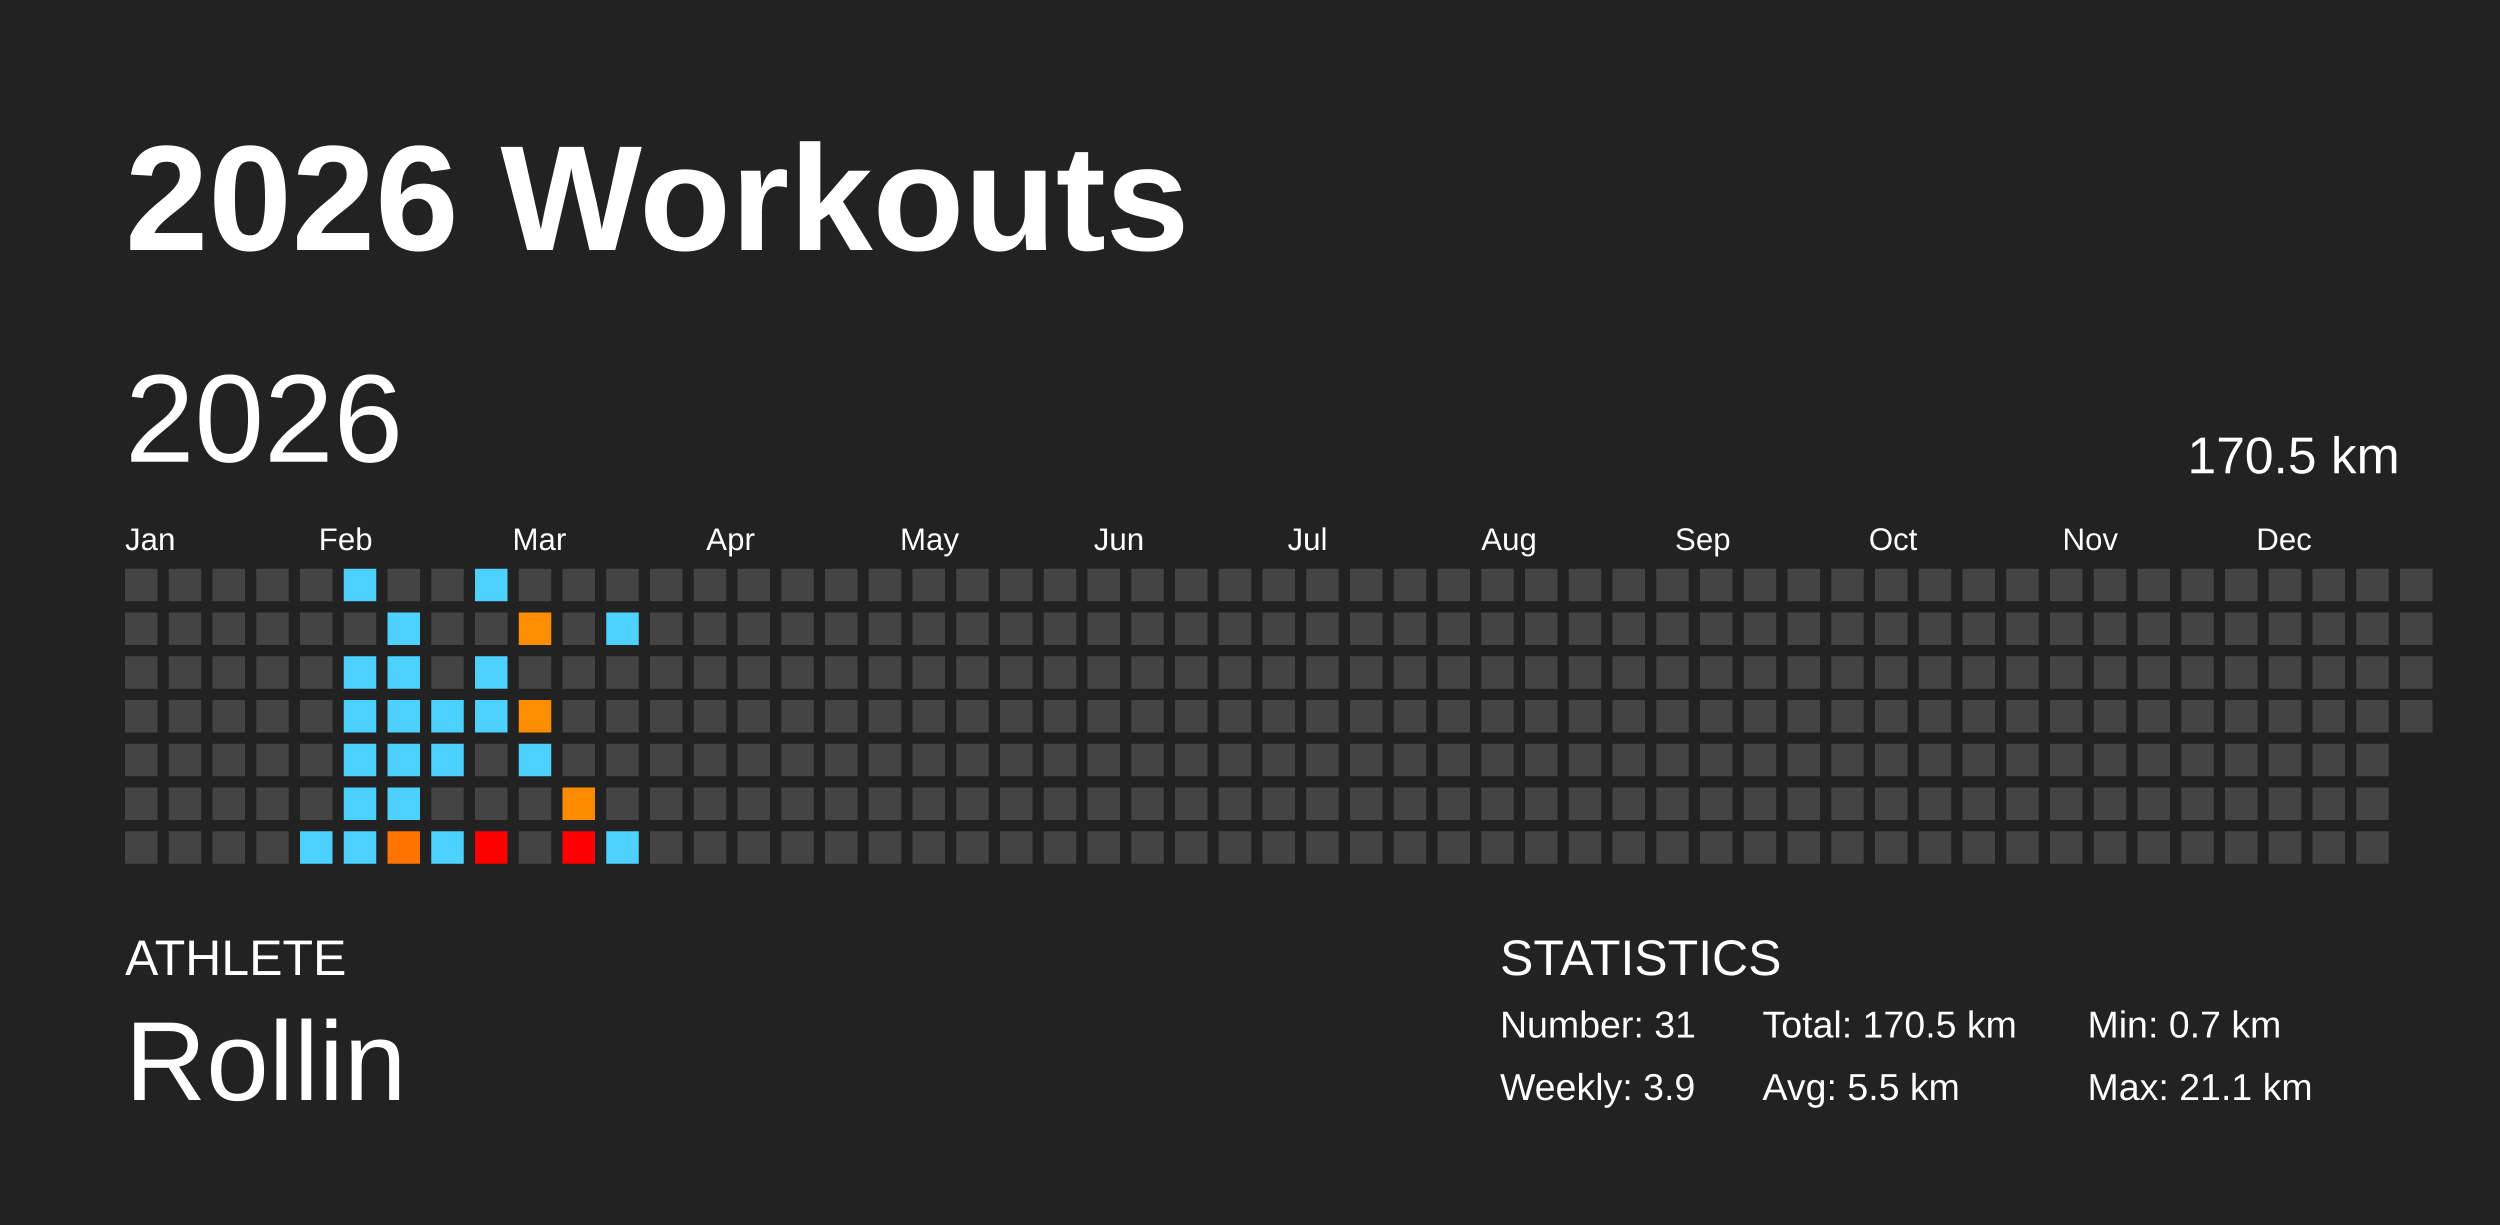
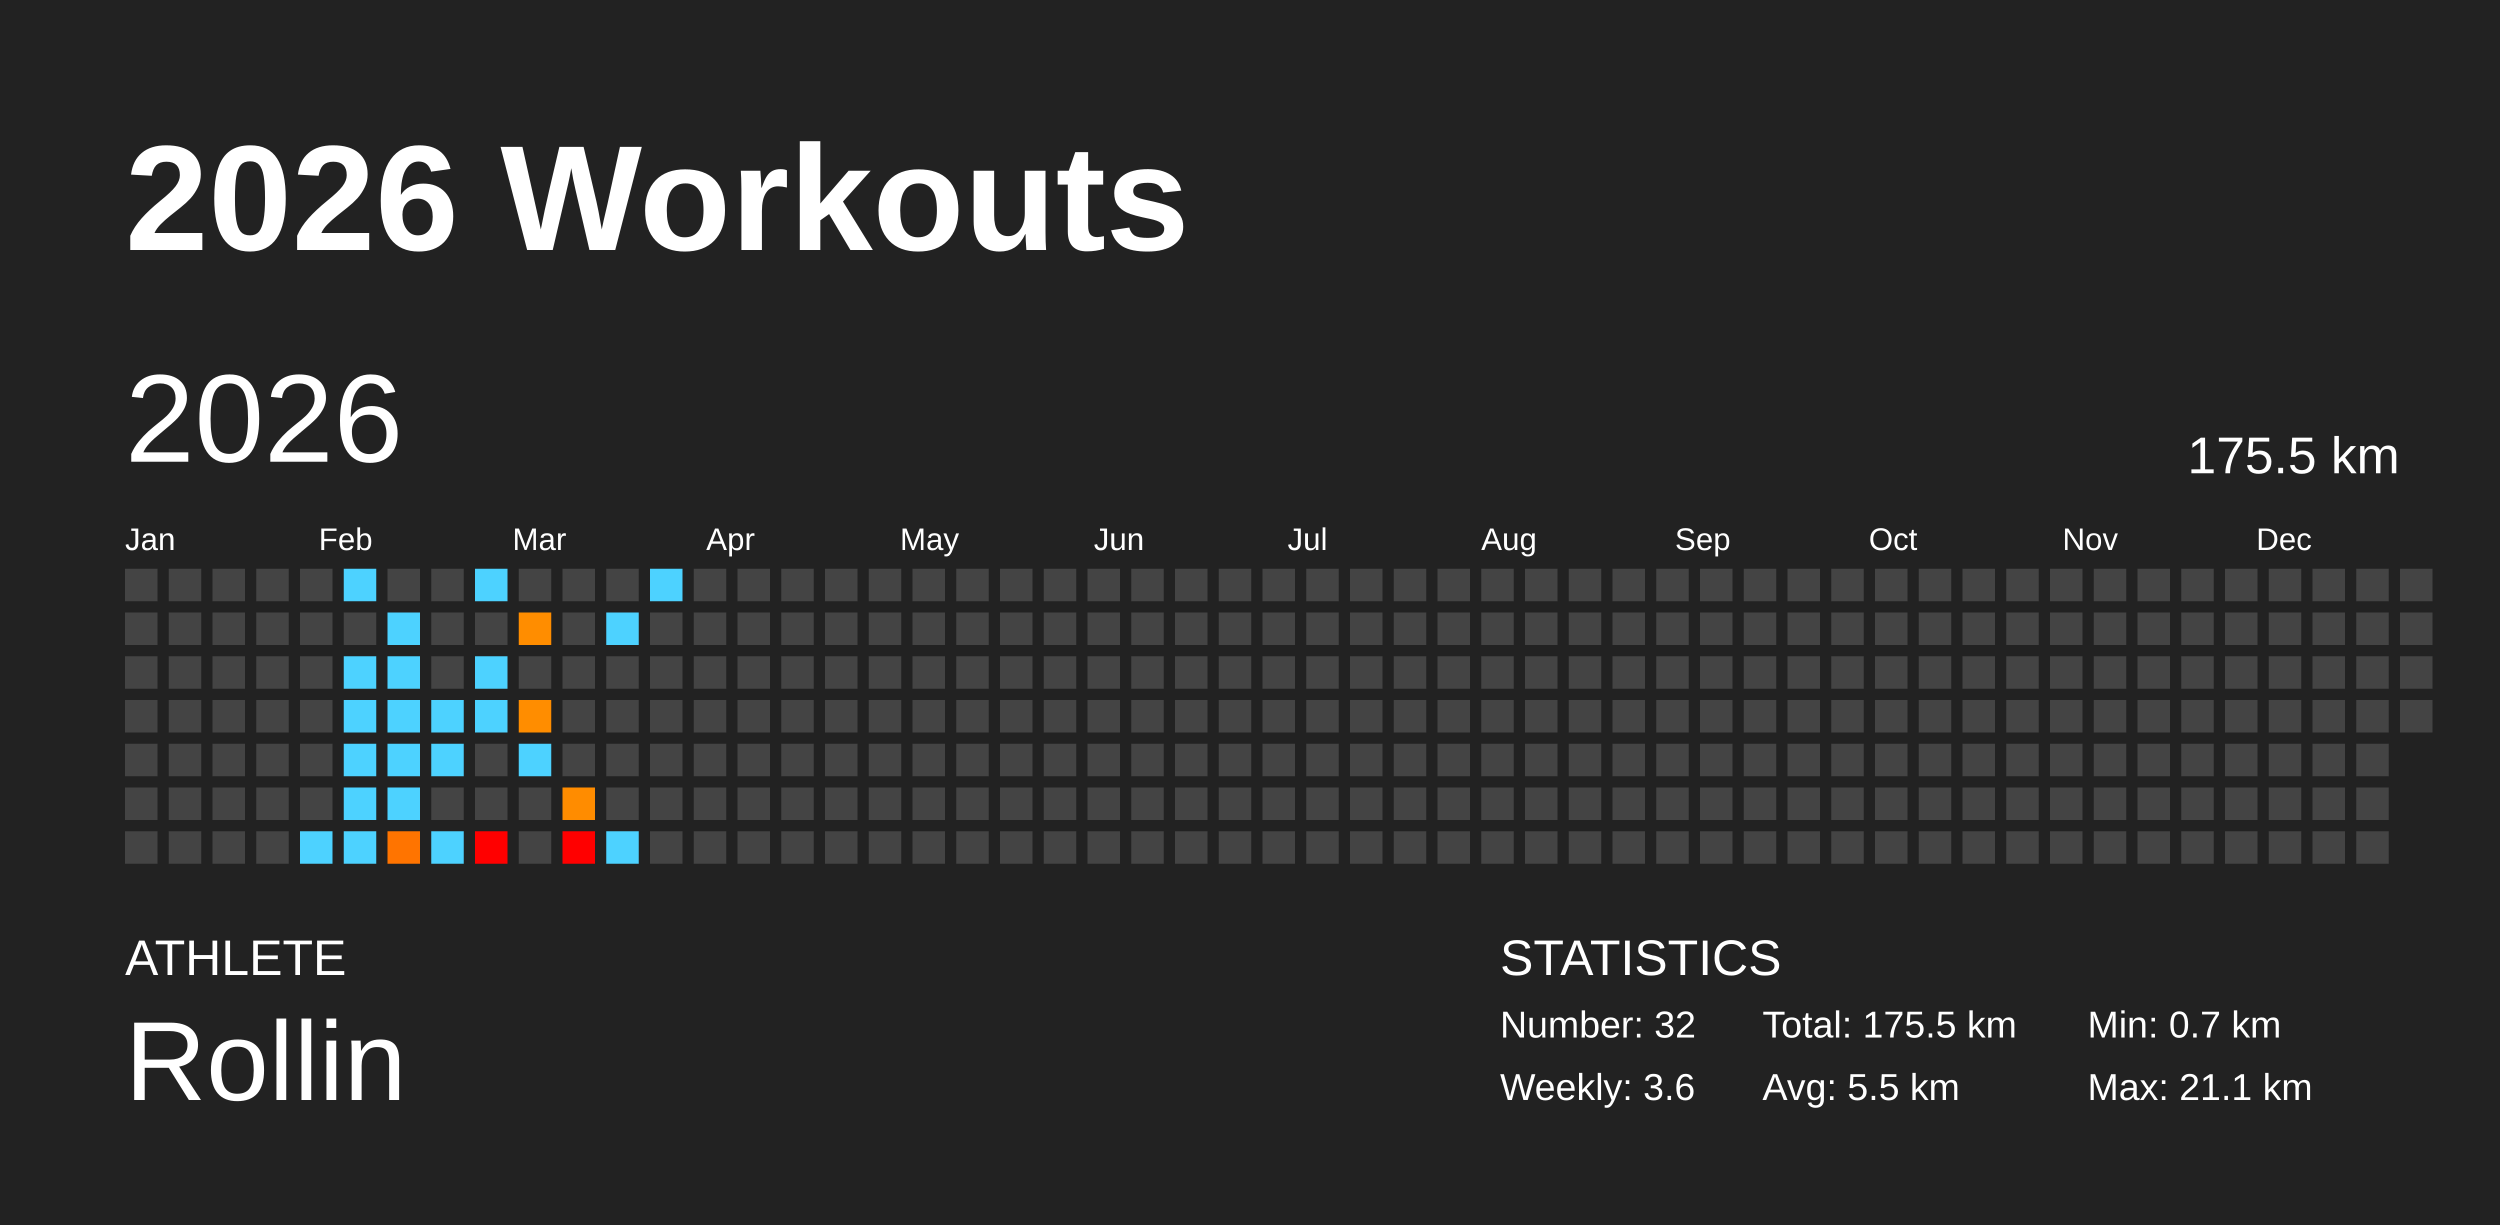
<svg xmlns="http://www.w3.org/2000/svg" baseProfile="full" height="98mm" version="1.1" viewBox="0,0,200,98" width="200mm">
  <defs />
  <rect fill="#222222" height="98" width="200" x="0" y="0" />
  <text fill="#FFFFFF" style="font-size:12px; font-family:Arial; font-weight:bold;" x="10" y="20">2026 Workouts</text>
  <text fill="#FFFFFF" style="font-size:4px; font-family:Arial" x="10" y="78">ATHLETE</text>
  <text fill="#FFFFFF" style="font-size:9px; font-family:Arial" x="10" y="88">Rollin</text>
  <text fill="#FFFFFF" style="font-size:4px; font-family:Arial" x="120" y="78">STATISTICS</text>
-   <text fill="#FFFFFF" style="font-size:3px; font-family:Arial" x="120" y="83">Number: 31</text>
-   <text fill="#FFFFFF" style="font-size:3px; font-family:Arial" x="120" y="88">Weekly: 3.9</text>
-   <text fill="#FFFFFF" style="font-size:3px; font-family:Arial" x="141" y="83">Total: 170.5 km</text>
+   <text fill="#FFFFFF" style="font-size:3px; font-family:Arial" x="120" y="83">Number: 32</text>
+   <text fill="#FFFFFF" style="font-size:3px; font-family:Arial" x="120" y="88">Weekly: 3.6</text>
+   <text fill="#FFFFFF" style="font-size:3px; font-family:Arial" x="141" y="83">Total: 175.5 km</text>
  <text fill="#FFFFFF" style="font-size:3px; font-family:Arial" x="141" y="88">Avg: 5.5 km</text>
  <text fill="#FFFFFF" style="font-size:3px; font-family:Arial" x="167" y="83">Min: 0.7 km</text>
  <text fill="#FFFFFF" style="font-size:3px; font-family:Arial" x="167" y="88">Max: 21.1 km</text>
  <text dominant-baseline="hanging" fill="#FFFFFF" style="font-size:10.0px; font-family:Arial;" x="10" y="30">2026</text>
-   <text dominant-baseline="hanging" fill="#FFFFFF" style="font-size:4.125px; font-family:Arial;" x="175" y="35">170.5 km</text>
+   <text dominant-baseline="hanging" fill="#FFFFFF" style="font-size:4.125px; font-family:Arial;" x="175" y="35">175.5 km</text>
  <text fill="#FFFFFF" style="font-size:2.5px; font-family:Arial" x="10.0" y="44">Jan</text>
  <text fill="#FFFFFF" style="font-size:2.5px; font-family:Arial" x="25.5" y="44">Feb</text>
  <text fill="#FFFFFF" style="font-size:2.5px; font-family:Arial" x="41.0" y="44">Mar</text>
  <text fill="#FFFFFF" style="font-size:2.5px; font-family:Arial" x="56.5" y="44">Apr</text>
  <text fill="#FFFFFF" style="font-size:2.5px; font-family:Arial" x="72.0" y="44">May</text>
  <text fill="#FFFFFF" style="font-size:2.5px; font-family:Arial" x="87.5" y="44">Jun</text>
  <text fill="#FFFFFF" style="font-size:2.5px; font-family:Arial" x="103.0" y="44">Jul</text>
  <text fill="#FFFFFF" style="font-size:2.5px; font-family:Arial" x="118.5" y="44">Aug</text>
  <text fill="#FFFFFF" style="font-size:2.5px; font-family:Arial" x="134.0" y="44">Sep</text>
  <text fill="#FFFFFF" style="font-size:2.5px; font-family:Arial" x="149.5" y="44">Oct</text>
  <text fill="#FFFFFF" style="font-size:2.5px; font-family:Arial" x="165.0" y="44">Nov</text>
  <text fill="#FFFFFF" style="font-size:2.5px; font-family:Arial" x="180.5" y="44">Dec</text>
  <rect fill="#444444" height="2.6" width="2.6" x="10.0" y="45.5" />
  <rect fill="#444444" height="2.6" width="2.6" x="10.0" y="49.0" />
  <rect fill="#444444" height="2.6" width="2.6" x="10.0" y="52.5" />
  <rect fill="#444444" height="2.6" width="2.6" x="10.0" y="56.0" />
  <rect fill="#444444" height="2.6" width="2.6" x="10.0" y="59.5" />
  <rect fill="#444444" height="2.6" width="2.6" x="10.0" y="63.0" />
  <rect fill="#444444" height="2.6" width="2.6" x="10.0" y="66.5" />
  <rect fill="#444444" height="2.6" width="2.6" x="13.5" y="45.5" />
  <rect fill="#444444" height="2.6" width="2.6" x="13.5" y="49.0" />
  <rect fill="#444444" height="2.6" width="2.6" x="13.5" y="52.5" />
  <rect fill="#444444" height="2.6" width="2.6" x="13.5" y="56.0" />
  <rect fill="#444444" height="2.6" width="2.6" x="13.5" y="59.5" />
  <rect fill="#444444" height="2.6" width="2.6" x="13.5" y="63.0" />
  <rect fill="#444444" height="2.6" width="2.6" x="13.5" y="66.5" />
  <rect fill="#444444" height="2.6" width="2.6" x="17.0" y="45.5" />
  <rect fill="#444444" height="2.6" width="2.6" x="17.0" y="49.0" />
  <rect fill="#444444" height="2.6" width="2.6" x="17.0" y="52.5" />
  <rect fill="#444444" height="2.6" width="2.6" x="17.0" y="56.0" />
  <rect fill="#444444" height="2.6" width="2.6" x="17.0" y="59.5" />
  <rect fill="#444444" height="2.6" width="2.6" x="17.0" y="63.0" />
  <rect fill="#444444" height="2.6" width="2.6" x="17.0" y="66.5" />
  <rect fill="#444444" height="2.6" width="2.6" x="20.5" y="45.5" />
  <rect fill="#444444" height="2.6" width="2.6" x="20.5" y="49.0" />
  <rect fill="#444444" height="2.6" width="2.6" x="20.5" y="52.5" />
  <rect fill="#444444" height="2.6" width="2.6" x="20.5" y="56.0" />
  <rect fill="#444444" height="2.6" width="2.6" x="20.5" y="59.5" />
  <rect fill="#444444" height="2.6" width="2.6" x="20.5" y="63.0" />
  <rect fill="#444444" height="2.6" width="2.6" x="20.5" y="66.5" />
  <rect fill="#444444" height="2.6" width="2.6" x="24.0" y="45.5" />
  <rect fill="#444444" height="2.6" width="2.6" x="24.0" y="49.0" />
  <rect fill="#444444" height="2.6" width="2.6" x="24.0" y="52.5" />
  <rect fill="#444444" height="2.6" width="2.6" x="24.0" y="56.0" />
  <rect fill="#444444" height="2.6" width="2.6" x="24.0" y="59.5" />
  <rect fill="#444444" height="2.6" width="2.6" x="24.0" y="63.0" />
  <rect fill="#4dd2ff" height="2.6" width="2.6" x="24.0" y="66.5" />
  <rect fill="#4dd2ff" height="2.6" width="2.6" x="27.5" y="45.5" />
  <rect fill="#444444" height="2.6" width="2.6" x="27.5" y="49.0" />
  <rect fill="#4dd2ff" height="2.6" width="2.6" x="27.5" y="52.5" />
  <rect fill="#4dd2ff" height="2.6" width="2.6" x="27.5" y="56.0" />
  <rect fill="#4dd2ff" height="2.6" width="2.6" x="27.5" y="59.5" />
  <rect fill="#4dd2ff" height="2.6" width="2.6" x="27.5" y="63.0" />
  <rect fill="#4dd2ff" height="2.6" width="2.6" x="27.5" y="66.5" />
  <rect fill="#444444" height="2.6" width="2.6" x="31.0" y="45.5" />
  <rect fill="#4dd2ff" height="2.6" width="2.6" x="31.0" y="49.0" />
  <rect fill="#4dd2ff" height="2.6" width="2.6" x="31.0" y="52.5" />
  <rect fill="#4dd2ff" height="2.6" width="2.6" x="31.0" y="56.0" />
  <rect fill="#4dd2ff" height="2.6" width="2.6" x="31.0" y="59.5" />
  <rect fill="#4dd2ff" height="2.6" width="2.6" x="31.0" y="63.0" />
  <rect fill="#ff7400" height="2.6" width="2.6" x="31.0" y="66.5" />
  <rect fill="#444444" height="2.6" width="2.6" x="34.5" y="45.5" />
  <rect fill="#444444" height="2.6" width="2.6" x="34.5" y="49.0" />
  <rect fill="#444444" height="2.6" width="2.6" x="34.5" y="52.5" />
  <rect fill="#4dd2ff" height="2.6" width="2.6" x="34.5" y="56.0" />
  <rect fill="#4dd2ff" height="2.6" width="2.6" x="34.5" y="59.5" />
  <rect fill="#444444" height="2.6" width="2.6" x="34.5" y="63.0" />
  <rect fill="#4dd2ff" height="2.6" width="2.6" x="34.5" y="66.5" />
  <rect fill="#4dd2ff" height="2.6" width="2.6" x="38.0" y="45.5" />
  <rect fill="#444444" height="2.6" width="2.6" x="38.0" y="49.0" />
  <rect fill="#4dd2ff" height="2.6" width="2.6" x="38.0" y="52.5" />
  <rect fill="#4dd2ff" height="2.6" width="2.6" x="38.0" y="56.0" />
  <rect fill="#444444" height="2.6" width="2.6" x="38.0" y="59.5" />
  <rect fill="#444444" height="2.6" width="2.6" x="38.0" y="63.0" />
  <rect fill="red" height="2.6" width="2.6" x="38.0" y="66.5" />
  <rect fill="#444444" height="2.6" width="2.6" x="41.5" y="45.5" />
  <rect fill="#ff8d00" height="2.6" width="2.6" x="41.5" y="49.0" />
  <rect fill="#444444" height="2.6" width="2.6" x="41.5" y="52.5" />
  <rect fill="#ff8d00" height="2.6" width="2.6" x="41.5" y="56.0" />
  <rect fill="#4dd2ff" height="2.6" width="2.6" x="41.5" y="59.5" />
  <rect fill="#444444" height="2.6" width="2.6" x="41.5" y="63.0" />
  <rect fill="#444444" height="2.6" width="2.6" x="41.5" y="66.5" />
  <rect fill="#444444" height="2.6" width="2.6" x="45.0" y="45.5" />
  <rect fill="#444444" height="2.6" width="2.6" x="45.0" y="49.0" />
  <rect fill="#444444" height="2.6" width="2.6" x="45.0" y="52.5" />
  <rect fill="#444444" height="2.6" width="2.6" x="45.0" y="56.0" />
  <rect fill="#444444" height="2.6" width="2.6" x="45.0" y="59.5" />
  <rect fill="#ff8c00" height="2.6" width="2.6" x="45.0" y="63.0" />
  <rect fill="red" height="2.6" width="2.6" x="45.0" y="66.5" />
  <rect fill="#444444" height="2.6" width="2.6" x="48.5" y="45.5" />
  <rect fill="#4dd2ff" height="2.6" width="2.6" x="48.5" y="49.0" />
  <rect fill="#444444" height="2.6" width="2.6" x="48.5" y="52.5" />
  <rect fill="#444444" height="2.6" width="2.6" x="48.5" y="56.0" />
  <rect fill="#444444" height="2.6" width="2.6" x="48.5" y="59.5" />
  <rect fill="#444444" height="2.6" width="2.6" x="48.5" y="63.0" />
  <rect fill="#4dd2ff" height="2.6" width="2.6" x="48.5" y="66.5" />
-   <rect fill="#444444" height="2.6" width="2.6" x="52.0" y="45.5" />
+   <rect fill="#4dd2ff" height="2.6" width="2.6" x="52.0" y="45.5" />
  <rect fill="#444444" height="2.6" width="2.6" x="52.0" y="49.0" />
  <rect fill="#444444" height="2.6" width="2.6" x="52.0" y="52.5" />
  <rect fill="#444444" height="2.6" width="2.6" x="52.0" y="56.0" />
  <rect fill="#444444" height="2.6" width="2.6" x="52.0" y="59.5" />
  <rect fill="#444444" height="2.6" width="2.6" x="52.0" y="63.0" />
  <rect fill="#444444" height="2.6" width="2.6" x="52.0" y="66.5" />
  <rect fill="#444444" height="2.6" width="2.6" x="55.5" y="45.5" />
  <rect fill="#444444" height="2.6" width="2.6" x="55.5" y="49.0" />
  <rect fill="#444444" height="2.6" width="2.6" x="55.5" y="52.5" />
  <rect fill="#444444" height="2.6" width="2.6" x="55.5" y="56.0" />
  <rect fill="#444444" height="2.6" width="2.6" x="55.5" y="59.5" />
  <rect fill="#444444" height="2.6" width="2.6" x="55.5" y="63.0" />
  <rect fill="#444444" height="2.6" width="2.6" x="55.5" y="66.5" />
  <rect fill="#444444" height="2.6" width="2.6" x="59.0" y="45.5" />
  <rect fill="#444444" height="2.6" width="2.6" x="59.0" y="49.0" />
  <rect fill="#444444" height="2.6" width="2.6" x="59.0" y="52.5" />
  <rect fill="#444444" height="2.6" width="2.6" x="59.0" y="56.0" />
  <rect fill="#444444" height="2.6" width="2.6" x="59.0" y="59.5" />
  <rect fill="#444444" height="2.6" width="2.6" x="59.0" y="63.0" />
  <rect fill="#444444" height="2.6" width="2.6" x="59.0" y="66.5" />
  <rect fill="#444444" height="2.6" width="2.6" x="62.5" y="45.5" />
  <rect fill="#444444" height="2.6" width="2.6" x="62.5" y="49.0" />
  <rect fill="#444444" height="2.6" width="2.6" x="62.5" y="52.5" />
  <rect fill="#444444" height="2.6" width="2.6" x="62.5" y="56.0" />
  <rect fill="#444444" height="2.6" width="2.6" x="62.5" y="59.5" />
  <rect fill="#444444" height="2.6" width="2.6" x="62.5" y="63.0" />
  <rect fill="#444444" height="2.6" width="2.6" x="62.5" y="66.5" />
  <rect fill="#444444" height="2.6" width="2.6" x="66.0" y="45.5" />
  <rect fill="#444444" height="2.6" width="2.6" x="66.0" y="49.0" />
  <rect fill="#444444" height="2.6" width="2.6" x="66.0" y="52.5" />
  <rect fill="#444444" height="2.6" width="2.6" x="66.0" y="56.0" />
  <rect fill="#444444" height="2.6" width="2.6" x="66.0" y="59.5" />
  <rect fill="#444444" height="2.6" width="2.6" x="66.0" y="63.0" />
  <rect fill="#444444" height="2.6" width="2.6" x="66.0" y="66.5" />
  <rect fill="#444444" height="2.6" width="2.6" x="69.5" y="45.5" />
  <rect fill="#444444" height="2.6" width="2.6" x="69.5" y="49.0" />
  <rect fill="#444444" height="2.6" width="2.6" x="69.5" y="52.5" />
  <rect fill="#444444" height="2.6" width="2.6" x="69.5" y="56.0" />
  <rect fill="#444444" height="2.6" width="2.6" x="69.5" y="59.5" />
  <rect fill="#444444" height="2.6" width="2.6" x="69.5" y="63.0" />
  <rect fill="#444444" height="2.6" width="2.6" x="69.5" y="66.5" />
  <rect fill="#444444" height="2.6" width="2.6" x="73.0" y="45.5" />
  <rect fill="#444444" height="2.6" width="2.6" x="73.0" y="49.0" />
  <rect fill="#444444" height="2.6" width="2.6" x="73.0" y="52.5" />
  <rect fill="#444444" height="2.6" width="2.6" x="73.0" y="56.0" />
  <rect fill="#444444" height="2.6" width="2.6" x="73.0" y="59.5" />
  <rect fill="#444444" height="2.6" width="2.6" x="73.0" y="63.0" />
  <rect fill="#444444" height="2.6" width="2.6" x="73.0" y="66.5" />
  <rect fill="#444444" height="2.6" width="2.6" x="76.5" y="45.5" />
  <rect fill="#444444" height="2.6" width="2.6" x="76.5" y="49.0" />
  <rect fill="#444444" height="2.6" width="2.6" x="76.5" y="52.5" />
  <rect fill="#444444" height="2.6" width="2.6" x="76.5" y="56.0" />
  <rect fill="#444444" height="2.6" width="2.6" x="76.5" y="59.5" />
  <rect fill="#444444" height="2.6" width="2.6" x="76.5" y="63.0" />
  <rect fill="#444444" height="2.6" width="2.6" x="76.5" y="66.5" />
  <rect fill="#444444" height="2.6" width="2.6" x="80.0" y="45.5" />
  <rect fill="#444444" height="2.6" width="2.6" x="80.0" y="49.0" />
  <rect fill="#444444" height="2.6" width="2.6" x="80.0" y="52.5" />
  <rect fill="#444444" height="2.6" width="2.6" x="80.0" y="56.0" />
  <rect fill="#444444" height="2.6" width="2.6" x="80.0" y="59.5" />
  <rect fill="#444444" height="2.6" width="2.6" x="80.0" y="63.0" />
  <rect fill="#444444" height="2.6" width="2.6" x="80.0" y="66.5" />
  <rect fill="#444444" height="2.6" width="2.6" x="83.5" y="45.5" />
  <rect fill="#444444" height="2.6" width="2.6" x="83.5" y="49.0" />
  <rect fill="#444444" height="2.6" width="2.6" x="83.5" y="52.5" />
  <rect fill="#444444" height="2.6" width="2.6" x="83.5" y="56.0" />
  <rect fill="#444444" height="2.6" width="2.6" x="83.5" y="59.5" />
  <rect fill="#444444" height="2.6" width="2.6" x="83.5" y="63.0" />
  <rect fill="#444444" height="2.6" width="2.6" x="83.5" y="66.5" />
  <rect fill="#444444" height="2.6" width="2.6" x="87.0" y="45.5" />
  <rect fill="#444444" height="2.6" width="2.6" x="87.0" y="49.0" />
  <rect fill="#444444" height="2.6" width="2.6" x="87.0" y="52.5" />
  <rect fill="#444444" height="2.6" width="2.6" x="87.0" y="56.0" />
  <rect fill="#444444" height="2.6" width="2.6" x="87.0" y="59.5" />
  <rect fill="#444444" height="2.6" width="2.6" x="87.0" y="63.0" />
  <rect fill="#444444" height="2.6" width="2.6" x="87.0" y="66.5" />
  <rect fill="#444444" height="2.6" width="2.6" x="90.5" y="45.5" />
  <rect fill="#444444" height="2.6" width="2.6" x="90.5" y="49.0" />
  <rect fill="#444444" height="2.6" width="2.6" x="90.5" y="52.5" />
  <rect fill="#444444" height="2.6" width="2.6" x="90.5" y="56.0" />
  <rect fill="#444444" height="2.6" width="2.6" x="90.5" y="59.5" />
  <rect fill="#444444" height="2.6" width="2.6" x="90.5" y="63.0" />
  <rect fill="#444444" height="2.6" width="2.6" x="90.5" y="66.5" />
  <rect fill="#444444" height="2.6" width="2.6" x="94.0" y="45.5" />
  <rect fill="#444444" height="2.6" width="2.6" x="94.0" y="49.0" />
  <rect fill="#444444" height="2.6" width="2.6" x="94.0" y="52.5" />
  <rect fill="#444444" height="2.6" width="2.6" x="94.0" y="56.0" />
  <rect fill="#444444" height="2.6" width="2.6" x="94.0" y="59.5" />
  <rect fill="#444444" height="2.6" width="2.6" x="94.0" y="63.0" />
  <rect fill="#444444" height="2.6" width="2.6" x="94.0" y="66.5" />
  <rect fill="#444444" height="2.6" width="2.6" x="97.5" y="45.5" />
  <rect fill="#444444" height="2.6" width="2.6" x="97.5" y="49.0" />
  <rect fill="#444444" height="2.6" width="2.6" x="97.5" y="52.5" />
  <rect fill="#444444" height="2.6" width="2.6" x="97.5" y="56.0" />
  <rect fill="#444444" height="2.6" width="2.6" x="97.5" y="59.5" />
  <rect fill="#444444" height="2.6" width="2.6" x="97.5" y="63.0" />
  <rect fill="#444444" height="2.6" width="2.6" x="97.5" y="66.5" />
  <rect fill="#444444" height="2.6" width="2.6" x="101.0" y="45.5" />
  <rect fill="#444444" height="2.6" width="2.6" x="101.0" y="49.0" />
  <rect fill="#444444" height="2.6" width="2.6" x="101.0" y="52.5" />
  <rect fill="#444444" height="2.6" width="2.6" x="101.0" y="56.0" />
  <rect fill="#444444" height="2.6" width="2.6" x="101.0" y="59.5" />
  <rect fill="#444444" height="2.6" width="2.6" x="101.0" y="63.0" />
  <rect fill="#444444" height="2.6" width="2.6" x="101.0" y="66.5" />
  <rect fill="#444444" height="2.6" width="2.6" x="104.5" y="45.5" />
  <rect fill="#444444" height="2.6" width="2.6" x="104.5" y="49.0" />
  <rect fill="#444444" height="2.6" width="2.6" x="104.5" y="52.5" />
  <rect fill="#444444" height="2.6" width="2.6" x="104.5" y="56.0" />
  <rect fill="#444444" height="2.6" width="2.6" x="104.5" y="59.5" />
  <rect fill="#444444" height="2.6" width="2.6" x="104.5" y="63.0" />
  <rect fill="#444444" height="2.6" width="2.6" x="104.5" y="66.5" />
  <rect fill="#444444" height="2.6" width="2.6" x="108.0" y="45.5" />
  <rect fill="#444444" height="2.6" width="2.6" x="108.0" y="49.0" />
  <rect fill="#444444" height="2.6" width="2.6" x="108.0" y="52.5" />
  <rect fill="#444444" height="2.6" width="2.6" x="108.0" y="56.0" />
  <rect fill="#444444" height="2.6" width="2.6" x="108.0" y="59.5" />
  <rect fill="#444444" height="2.6" width="2.6" x="108.0" y="63.0" />
  <rect fill="#444444" height="2.6" width="2.6" x="108.0" y="66.5" />
  <rect fill="#444444" height="2.6" width="2.6" x="111.5" y="45.5" />
  <rect fill="#444444" height="2.6" width="2.6" x="111.5" y="49.0" />
  <rect fill="#444444" height="2.6" width="2.6" x="111.5" y="52.5" />
  <rect fill="#444444" height="2.6" width="2.6" x="111.5" y="56.0" />
  <rect fill="#444444" height="2.6" width="2.6" x="111.5" y="59.5" />
  <rect fill="#444444" height="2.6" width="2.6" x="111.5" y="63.0" />
  <rect fill="#444444" height="2.6" width="2.6" x="111.5" y="66.5" />
  <rect fill="#444444" height="2.6" width="2.6" x="115.0" y="45.5" />
  <rect fill="#444444" height="2.6" width="2.6" x="115.0" y="49.0" />
  <rect fill="#444444" height="2.6" width="2.6" x="115.0" y="52.5" />
  <rect fill="#444444" height="2.6" width="2.6" x="115.0" y="56.0" />
  <rect fill="#444444" height="2.6" width="2.6" x="115.0" y="59.5" />
  <rect fill="#444444" height="2.6" width="2.6" x="115.0" y="63.0" />
  <rect fill="#444444" height="2.6" width="2.6" x="115.0" y="66.5" />
  <rect fill="#444444" height="2.6" width="2.6" x="118.5" y="45.5" />
  <rect fill="#444444" height="2.6" width="2.6" x="118.5" y="49.0" />
  <rect fill="#444444" height="2.6" width="2.6" x="118.5" y="52.5" />
  <rect fill="#444444" height="2.6" width="2.6" x="118.5" y="56.0" />
  <rect fill="#444444" height="2.6" width="2.6" x="118.5" y="59.5" />
  <rect fill="#444444" height="2.6" width="2.6" x="118.5" y="63.0" />
  <rect fill="#444444" height="2.6" width="2.6" x="118.5" y="66.5" />
  <rect fill="#444444" height="2.6" width="2.6" x="122.0" y="45.5" />
  <rect fill="#444444" height="2.6" width="2.6" x="122.0" y="49.0" />
  <rect fill="#444444" height="2.6" width="2.6" x="122.0" y="52.5" />
  <rect fill="#444444" height="2.6" width="2.6" x="122.0" y="56.0" />
  <rect fill="#444444" height="2.6" width="2.6" x="122.0" y="59.5" />
  <rect fill="#444444" height="2.6" width="2.6" x="122.0" y="63.0" />
  <rect fill="#444444" height="2.6" width="2.6" x="122.0" y="66.5" />
  <rect fill="#444444" height="2.6" width="2.6" x="125.5" y="45.5" />
  <rect fill="#444444" height="2.6" width="2.6" x="125.5" y="49.0" />
  <rect fill="#444444" height="2.6" width="2.6" x="125.5" y="52.5" />
  <rect fill="#444444" height="2.6" width="2.6" x="125.5" y="56.0" />
  <rect fill="#444444" height="2.6" width="2.6" x="125.5" y="59.5" />
  <rect fill="#444444" height="2.6" width="2.6" x="125.5" y="63.0" />
  <rect fill="#444444" height="2.6" width="2.6" x="125.5" y="66.5" />
  <rect fill="#444444" height="2.6" width="2.6" x="129.0" y="45.5" />
  <rect fill="#444444" height="2.6" width="2.6" x="129.0" y="49.0" />
  <rect fill="#444444" height="2.6" width="2.6" x="129.0" y="52.5" />
  <rect fill="#444444" height="2.6" width="2.6" x="129.0" y="56.0" />
  <rect fill="#444444" height="2.6" width="2.6" x="129.0" y="59.5" />
  <rect fill="#444444" height="2.6" width="2.6" x="129.0" y="63.0" />
  <rect fill="#444444" height="2.6" width="2.6" x="129.0" y="66.5" />
  <rect fill="#444444" height="2.6" width="2.6" x="132.5" y="45.5" />
  <rect fill="#444444" height="2.6" width="2.6" x="132.5" y="49.0" />
  <rect fill="#444444" height="2.6" width="2.6" x="132.5" y="52.5" />
  <rect fill="#444444" height="2.6" width="2.6" x="132.5" y="56.0" />
  <rect fill="#444444" height="2.6" width="2.6" x="132.5" y="59.5" />
  <rect fill="#444444" height="2.6" width="2.6" x="132.5" y="63.0" />
  <rect fill="#444444" height="2.6" width="2.6" x="132.5" y="66.5" />
  <rect fill="#444444" height="2.6" width="2.6" x="136.0" y="45.5" />
  <rect fill="#444444" height="2.6" width="2.6" x="136.0" y="49.0" />
  <rect fill="#444444" height="2.6" width="2.6" x="136.0" y="52.5" />
  <rect fill="#444444" height="2.6" width="2.6" x="136.0" y="56.0" />
  <rect fill="#444444" height="2.6" width="2.6" x="136.0" y="59.5" />
  <rect fill="#444444" height="2.6" width="2.6" x="136.0" y="63.0" />
  <rect fill="#444444" height="2.6" width="2.6" x="136.0" y="66.5" />
  <rect fill="#444444" height="2.6" width="2.6" x="139.5" y="45.5" />
  <rect fill="#444444" height="2.6" width="2.6" x="139.5" y="49.0" />
  <rect fill="#444444" height="2.6" width="2.6" x="139.5" y="52.5" />
  <rect fill="#444444" height="2.6" width="2.6" x="139.5" y="56.0" />
  <rect fill="#444444" height="2.6" width="2.6" x="139.5" y="59.5" />
  <rect fill="#444444" height="2.6" width="2.6" x="139.5" y="63.0" />
  <rect fill="#444444" height="2.6" width="2.6" x="139.5" y="66.5" />
  <rect fill="#444444" height="2.6" width="2.6" x="143.0" y="45.5" />
  <rect fill="#444444" height="2.6" width="2.6" x="143.0" y="49.0" />
  <rect fill="#444444" height="2.6" width="2.6" x="143.0" y="52.5" />
  <rect fill="#444444" height="2.6" width="2.6" x="143.0" y="56.0" />
  <rect fill="#444444" height="2.6" width="2.6" x="143.0" y="59.5" />
  <rect fill="#444444" height="2.6" width="2.6" x="143.0" y="63.0" />
  <rect fill="#444444" height="2.6" width="2.6" x="143.0" y="66.5" />
  <rect fill="#444444" height="2.6" width="2.6" x="146.5" y="45.5" />
  <rect fill="#444444" height="2.6" width="2.6" x="146.5" y="49.0" />
  <rect fill="#444444" height="2.6" width="2.6" x="146.5" y="52.5" />
  <rect fill="#444444" height="2.6" width="2.6" x="146.5" y="56.0" />
  <rect fill="#444444" height="2.6" width="2.6" x="146.5" y="59.5" />
  <rect fill="#444444" height="2.6" width="2.6" x="146.5" y="63.0" />
  <rect fill="#444444" height="2.6" width="2.6" x="146.5" y="66.5" />
  <rect fill="#444444" height="2.6" width="2.6" x="150.0" y="45.5" />
  <rect fill="#444444" height="2.6" width="2.6" x="150.0" y="49.0" />
  <rect fill="#444444" height="2.6" width="2.6" x="150.0" y="52.5" />
  <rect fill="#444444" height="2.6" width="2.6" x="150.0" y="56.0" />
  <rect fill="#444444" height="2.6" width="2.6" x="150.0" y="59.5" />
  <rect fill="#444444" height="2.6" width="2.6" x="150.0" y="63.0" />
  <rect fill="#444444" height="2.6" width="2.6" x="150.0" y="66.5" />
  <rect fill="#444444" height="2.6" width="2.6" x="153.5" y="45.5" />
  <rect fill="#444444" height="2.6" width="2.6" x="153.5" y="49.0" />
  <rect fill="#444444" height="2.6" width="2.6" x="153.5" y="52.5" />
  <rect fill="#444444" height="2.6" width="2.6" x="153.5" y="56.0" />
  <rect fill="#444444" height="2.6" width="2.6" x="153.5" y="59.5" />
  <rect fill="#444444" height="2.6" width="2.6" x="153.5" y="63.0" />
  <rect fill="#444444" height="2.6" width="2.6" x="153.5" y="66.5" />
  <rect fill="#444444" height="2.6" width="2.6" x="157.0" y="45.5" />
  <rect fill="#444444" height="2.6" width="2.6" x="157.0" y="49.0" />
  <rect fill="#444444" height="2.6" width="2.6" x="157.0" y="52.5" />
  <rect fill="#444444" height="2.6" width="2.6" x="157.0" y="56.0" />
  <rect fill="#444444" height="2.6" width="2.6" x="157.0" y="59.5" />
  <rect fill="#444444" height="2.6" width="2.6" x="157.0" y="63.0" />
  <rect fill="#444444" height="2.6" width="2.6" x="157.0" y="66.5" />
  <rect fill="#444444" height="2.6" width="2.6" x="160.5" y="45.5" />
  <rect fill="#444444" height="2.6" width="2.6" x="160.5" y="49.0" />
  <rect fill="#444444" height="2.6" width="2.6" x="160.5" y="52.5" />
  <rect fill="#444444" height="2.6" width="2.6" x="160.5" y="56.0" />
  <rect fill="#444444" height="2.6" width="2.6" x="160.5" y="59.5" />
  <rect fill="#444444" height="2.6" width="2.6" x="160.5" y="63.0" />
  <rect fill="#444444" height="2.6" width="2.6" x="160.5" y="66.5" />
  <rect fill="#444444" height="2.6" width="2.6" x="164.0" y="45.5" />
  <rect fill="#444444" height="2.6" width="2.6" x="164.0" y="49.0" />
  <rect fill="#444444" height="2.6" width="2.6" x="164.0" y="52.5" />
  <rect fill="#444444" height="2.6" width="2.6" x="164.0" y="56.0" />
  <rect fill="#444444" height="2.6" width="2.6" x="164.0" y="59.5" />
  <rect fill="#444444" height="2.6" width="2.6" x="164.0" y="63.0" />
  <rect fill="#444444" height="2.6" width="2.6" x="164.0" y="66.5" />
  <rect fill="#444444" height="2.6" width="2.6" x="167.5" y="45.5" />
  <rect fill="#444444" height="2.6" width="2.6" x="167.5" y="49.0" />
  <rect fill="#444444" height="2.6" width="2.6" x="167.5" y="52.5" />
  <rect fill="#444444" height="2.6" width="2.6" x="167.5" y="56.0" />
  <rect fill="#444444" height="2.6" width="2.6" x="167.5" y="59.5" />
  <rect fill="#444444" height="2.6" width="2.6" x="167.5" y="63.0" />
  <rect fill="#444444" height="2.6" width="2.6" x="167.5" y="66.5" />
  <rect fill="#444444" height="2.6" width="2.6" x="171.0" y="45.5" />
  <rect fill="#444444" height="2.6" width="2.6" x="171.0" y="49.0" />
  <rect fill="#444444" height="2.6" width="2.6" x="171.0" y="52.5" />
  <rect fill="#444444" height="2.6" width="2.6" x="171.0" y="56.0" />
  <rect fill="#444444" height="2.6" width="2.6" x="171.0" y="59.5" />
  <rect fill="#444444" height="2.6" width="2.6" x="171.0" y="63.0" />
  <rect fill="#444444" height="2.6" width="2.6" x="171.0" y="66.5" />
  <rect fill="#444444" height="2.6" width="2.6" x="174.5" y="45.5" />
  <rect fill="#444444" height="2.6" width="2.6" x="174.5" y="49.0" />
  <rect fill="#444444" height="2.6" width="2.6" x="174.5" y="52.5" />
  <rect fill="#444444" height="2.6" width="2.6" x="174.5" y="56.0" />
  <rect fill="#444444" height="2.6" width="2.6" x="174.5" y="59.5" />
  <rect fill="#444444" height="2.6" width="2.6" x="174.5" y="63.0" />
  <rect fill="#444444" height="2.6" width="2.6" x="174.5" y="66.5" />
  <rect fill="#444444" height="2.6" width="2.6" x="178.0" y="45.5" />
  <rect fill="#444444" height="2.6" width="2.6" x="178.0" y="49.0" />
  <rect fill="#444444" height="2.6" width="2.6" x="178.0" y="52.5" />
  <rect fill="#444444" height="2.6" width="2.6" x="178.0" y="56.0" />
  <rect fill="#444444" height="2.6" width="2.6" x="178.0" y="59.5" />
  <rect fill="#444444" height="2.6" width="2.6" x="178.0" y="63.0" />
  <rect fill="#444444" height="2.6" width="2.6" x="178.0" y="66.5" />
  <rect fill="#444444" height="2.6" width="2.6" x="181.5" y="45.5" />
  <rect fill="#444444" height="2.6" width="2.6" x="181.5" y="49.0" />
  <rect fill="#444444" height="2.6" width="2.6" x="181.5" y="52.5" />
  <rect fill="#444444" height="2.6" width="2.6" x="181.5" y="56.0" />
  <rect fill="#444444" height="2.6" width="2.6" x="181.5" y="59.5" />
  <rect fill="#444444" height="2.6" width="2.6" x="181.5" y="63.0" />
  <rect fill="#444444" height="2.6" width="2.6" x="181.5" y="66.5" />
  <rect fill="#444444" height="2.6" width="2.6" x="185.0" y="45.5" />
  <rect fill="#444444" height="2.6" width="2.6" x="185.0" y="49.0" />
  <rect fill="#444444" height="2.6" width="2.6" x="185.0" y="52.5" />
  <rect fill="#444444" height="2.6" width="2.6" x="185.0" y="56.0" />
  <rect fill="#444444" height="2.6" width="2.6" x="185.0" y="59.5" />
  <rect fill="#444444" height="2.6" width="2.6" x="185.0" y="63.0" />
  <rect fill="#444444" height="2.6" width="2.6" x="185.0" y="66.5" />
  <rect fill="#444444" height="2.6" width="2.6" x="188.5" y="45.5" />
  <rect fill="#444444" height="2.6" width="2.6" x="188.5" y="49.0" />
  <rect fill="#444444" height="2.6" width="2.6" x="188.5" y="52.5" />
  <rect fill="#444444" height="2.6" width="2.6" x="188.5" y="56.0" />
  <rect fill="#444444" height="2.6" width="2.6" x="188.5" y="59.5" />
  <rect fill="#444444" height="2.6" width="2.6" x="188.5" y="63.0" />
  <rect fill="#444444" height="2.6" width="2.6" x="188.5" y="66.5" />
  <rect fill="#444444" height="2.6" width="2.6" x="192.0" y="45.5" />
  <rect fill="#444444" height="2.6" width="2.6" x="192.0" y="49.0" />
  <rect fill="#444444" height="2.6" width="2.6" x="192.0" y="52.5" />
  <rect fill="#444444" height="2.6" width="2.6" x="192.0" y="56.0" />
</svg>
